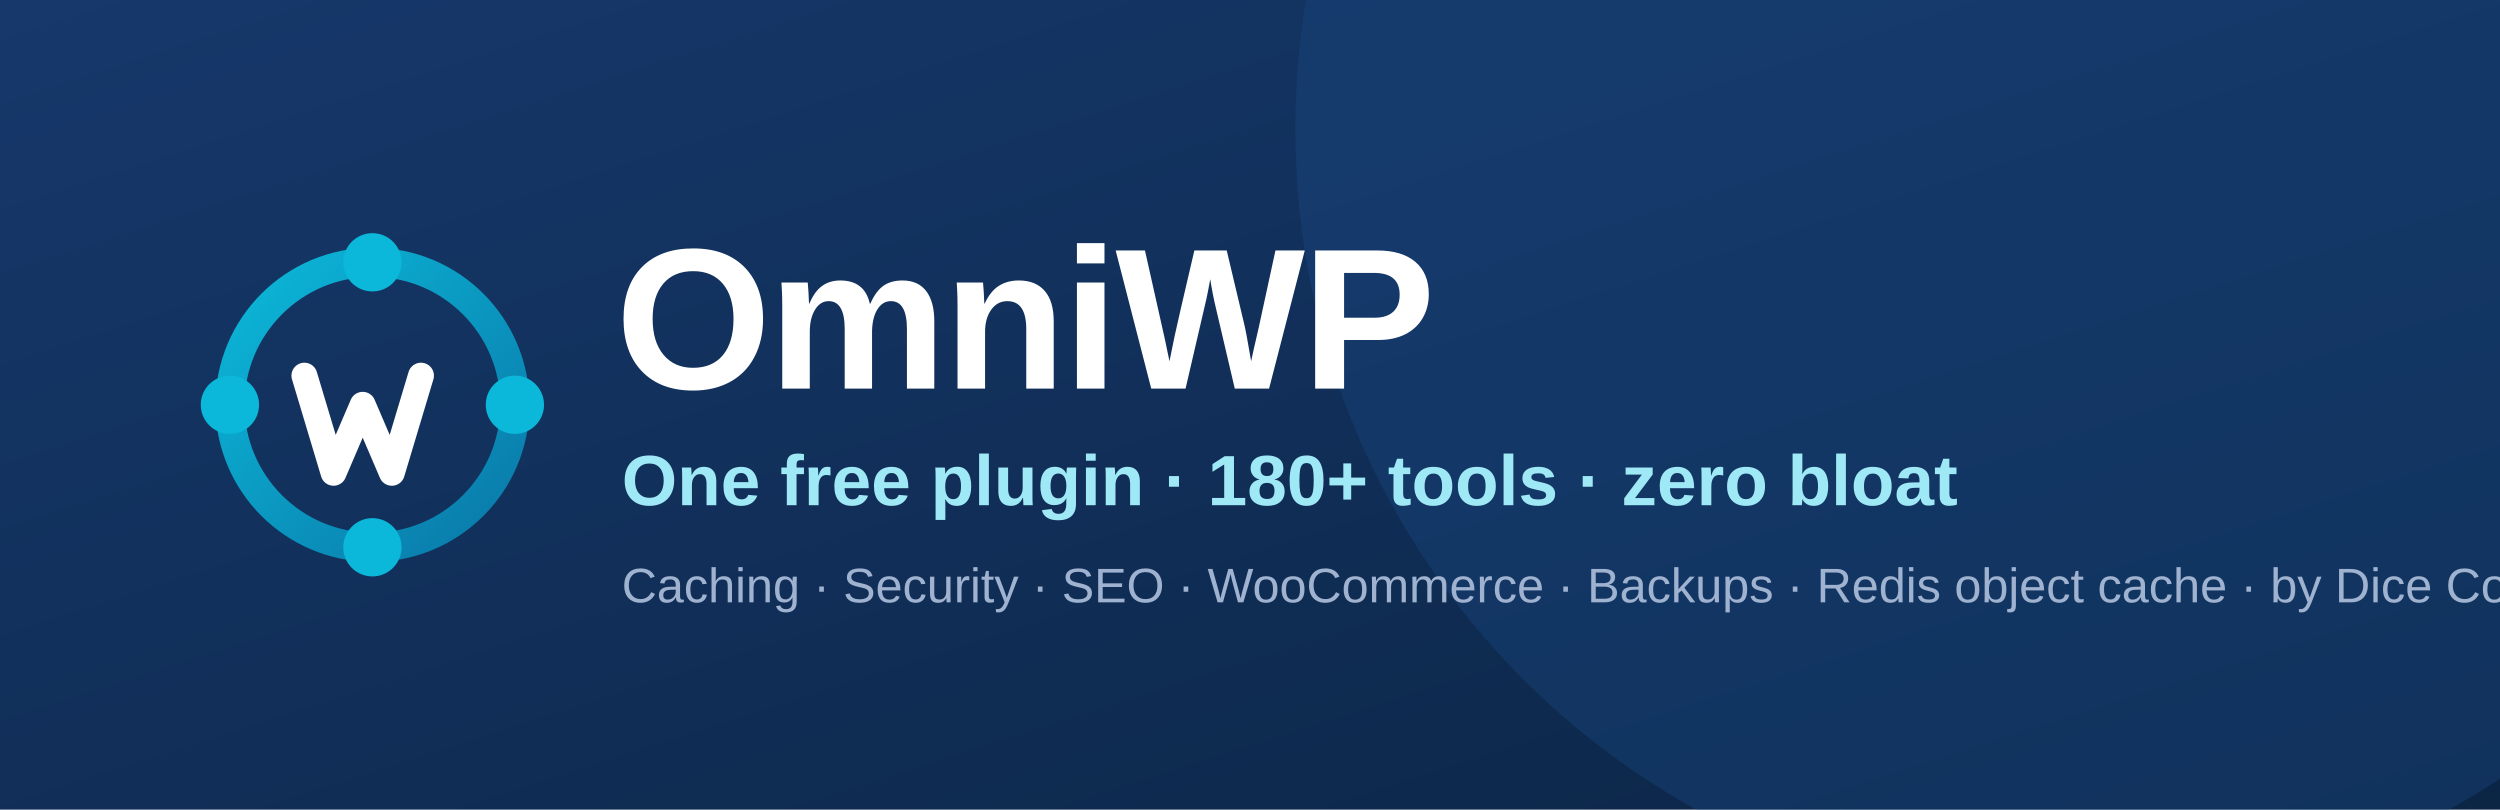
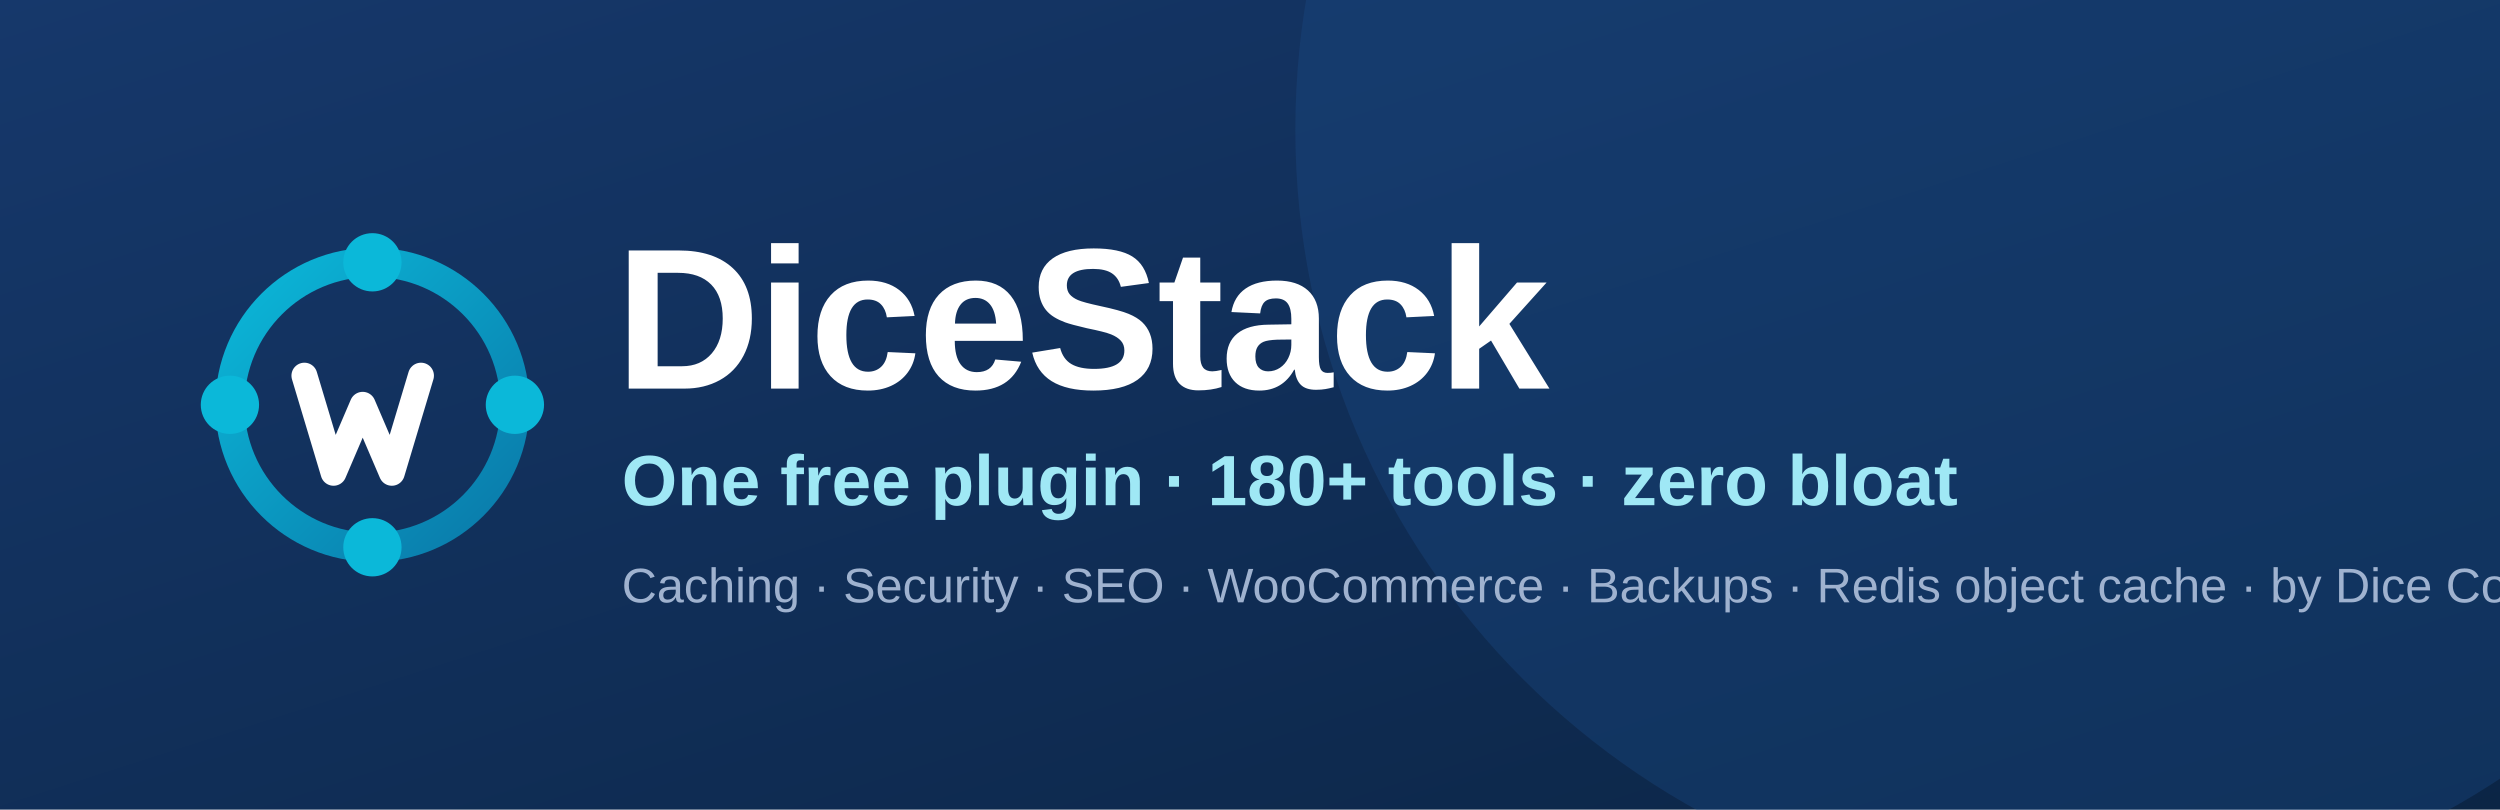
- <svg xmlns="http://www.w3.org/2000/svg" viewBox="0 0 1544 500" width="1544" height="500" role="img" aria-label="OmniWP banner">
+ <svg xmlns="http://www.w3.org/2000/svg" viewBox="0 0 1544 500" width="1544" height="500" role="img" aria-label="DiceStack banner">
  <defs>
    <linearGradient id="bg" x1="0" y1="0" x2="1" y2="1">
      <stop offset="0" stop-color="#16386b" />
      <stop offset="1" stop-color="#0b2545" />
    </linearGradient>
    <linearGradient id="cy" x1="0" y1="0" x2="1" y2="1">
      <stop offset="0" stop-color="#0bb8d9" />
      <stop offset="1" stop-color="#0a78a8" />
    </linearGradient>
  </defs>
  <rect width="1544" height="500" fill="url(#bg)" />
  <circle cx="1280" cy="80" r="480" fill="#1b4a86" opacity="0.35" />
  <g transform="translate(120,140)">
    <circle cx="110" cy="110" r="88" fill="none" stroke="url(#cy)" stroke-width="18" />
    <g fill="#0bb8d9">
      <circle cx="110" cy="22" r="18" />
      <circle cx="198" cy="110" r="18" />
      <circle cx="110" cy="198" r="18" />
      <circle cx="22" cy="110" r="18" />
    </g>
    <path d="M68 92 l18 60 l18 -42 l18 42 l18 -60" fill="none" stroke="#fff" stroke-width="16" stroke-linecap="round" stroke-linejoin="round" />
  </g>
-   <text x="380" y="240" font-family="Segoe UI,Arial,sans-serif" font-size="124" font-weight="800" fill="#ffffff" letter-spacing="-2">OmniWP</text>
+   <text x="380" y="240" font-family="Segoe UI,Arial,sans-serif" font-size="124" font-weight="800" fill="#ffffff" letter-spacing="-2">DiceStack</text>
  <text x="384" y="312" font-family="Segoe UI,Arial,sans-serif" font-size="44" font-weight="600" fill="#9fe8f5">One free plugin · 180+ tools · zero bloat</text>
  <text x="384" y="372" font-family="Segoe UI,Arial,sans-serif" font-size="30" fill="#9fb2cf">Caching · Security · SEO · WooCommerce · Backups · Redis object cache · by Dice Codes</text>
</svg>
